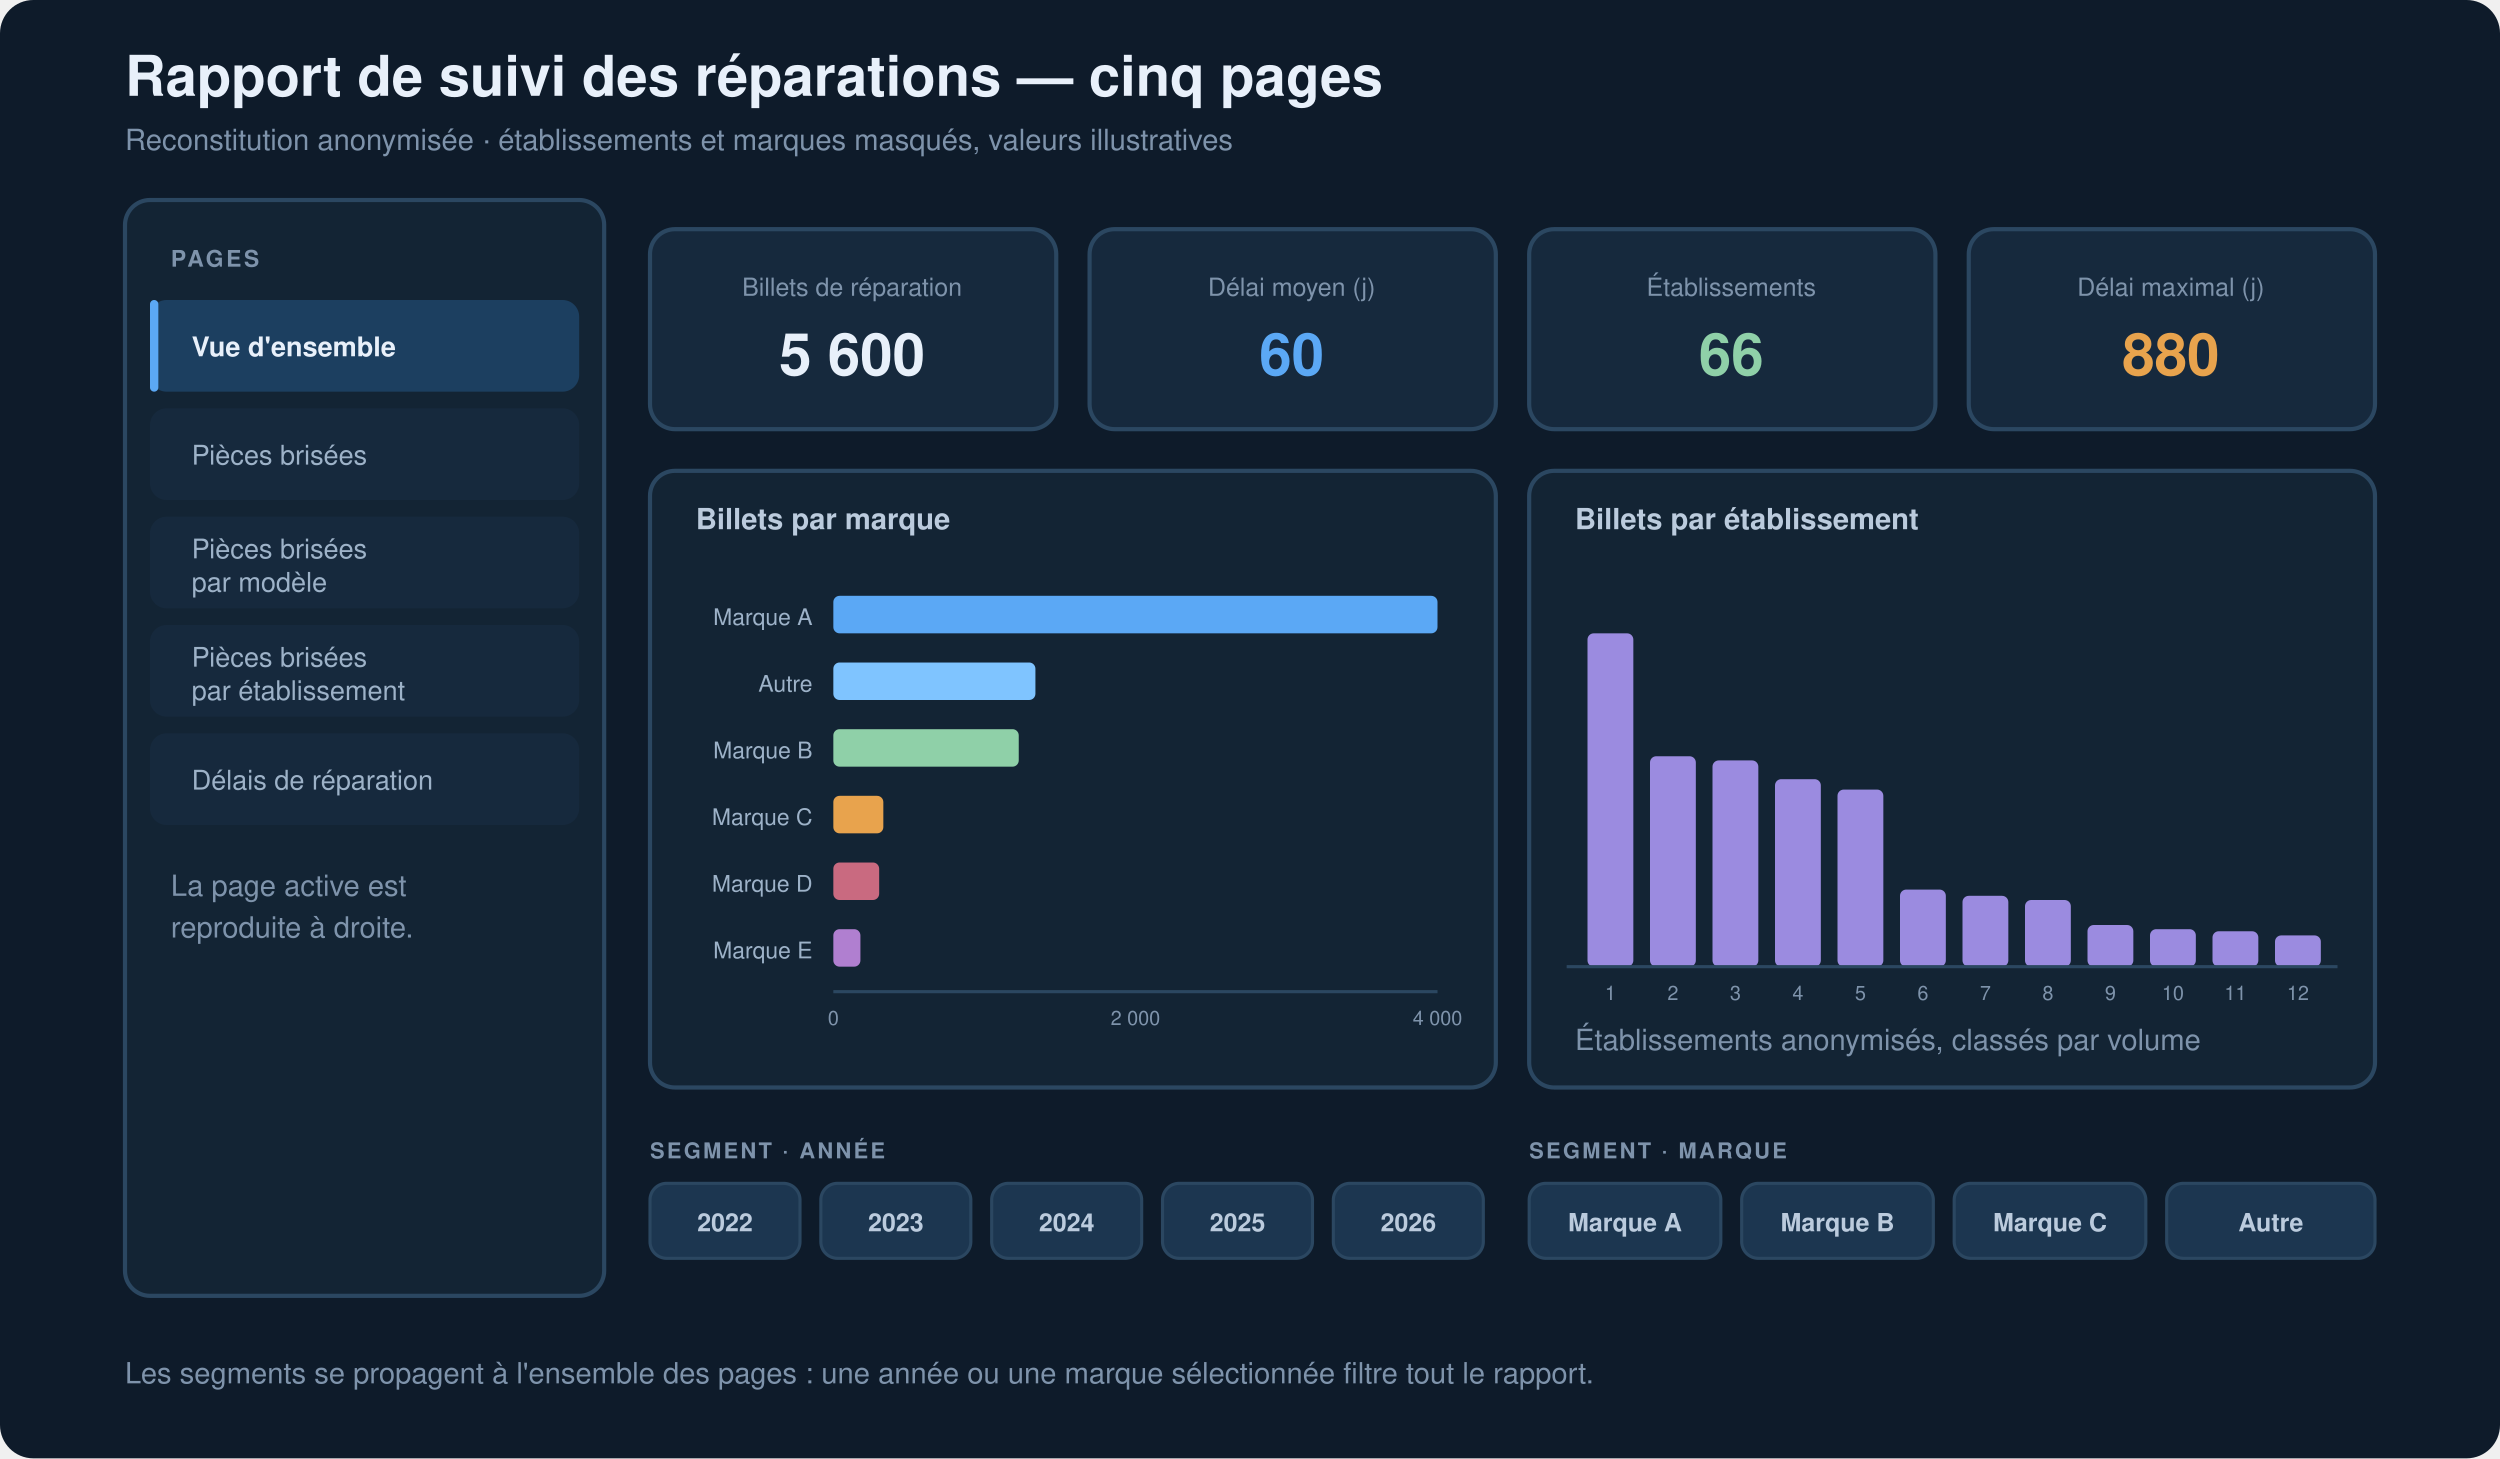
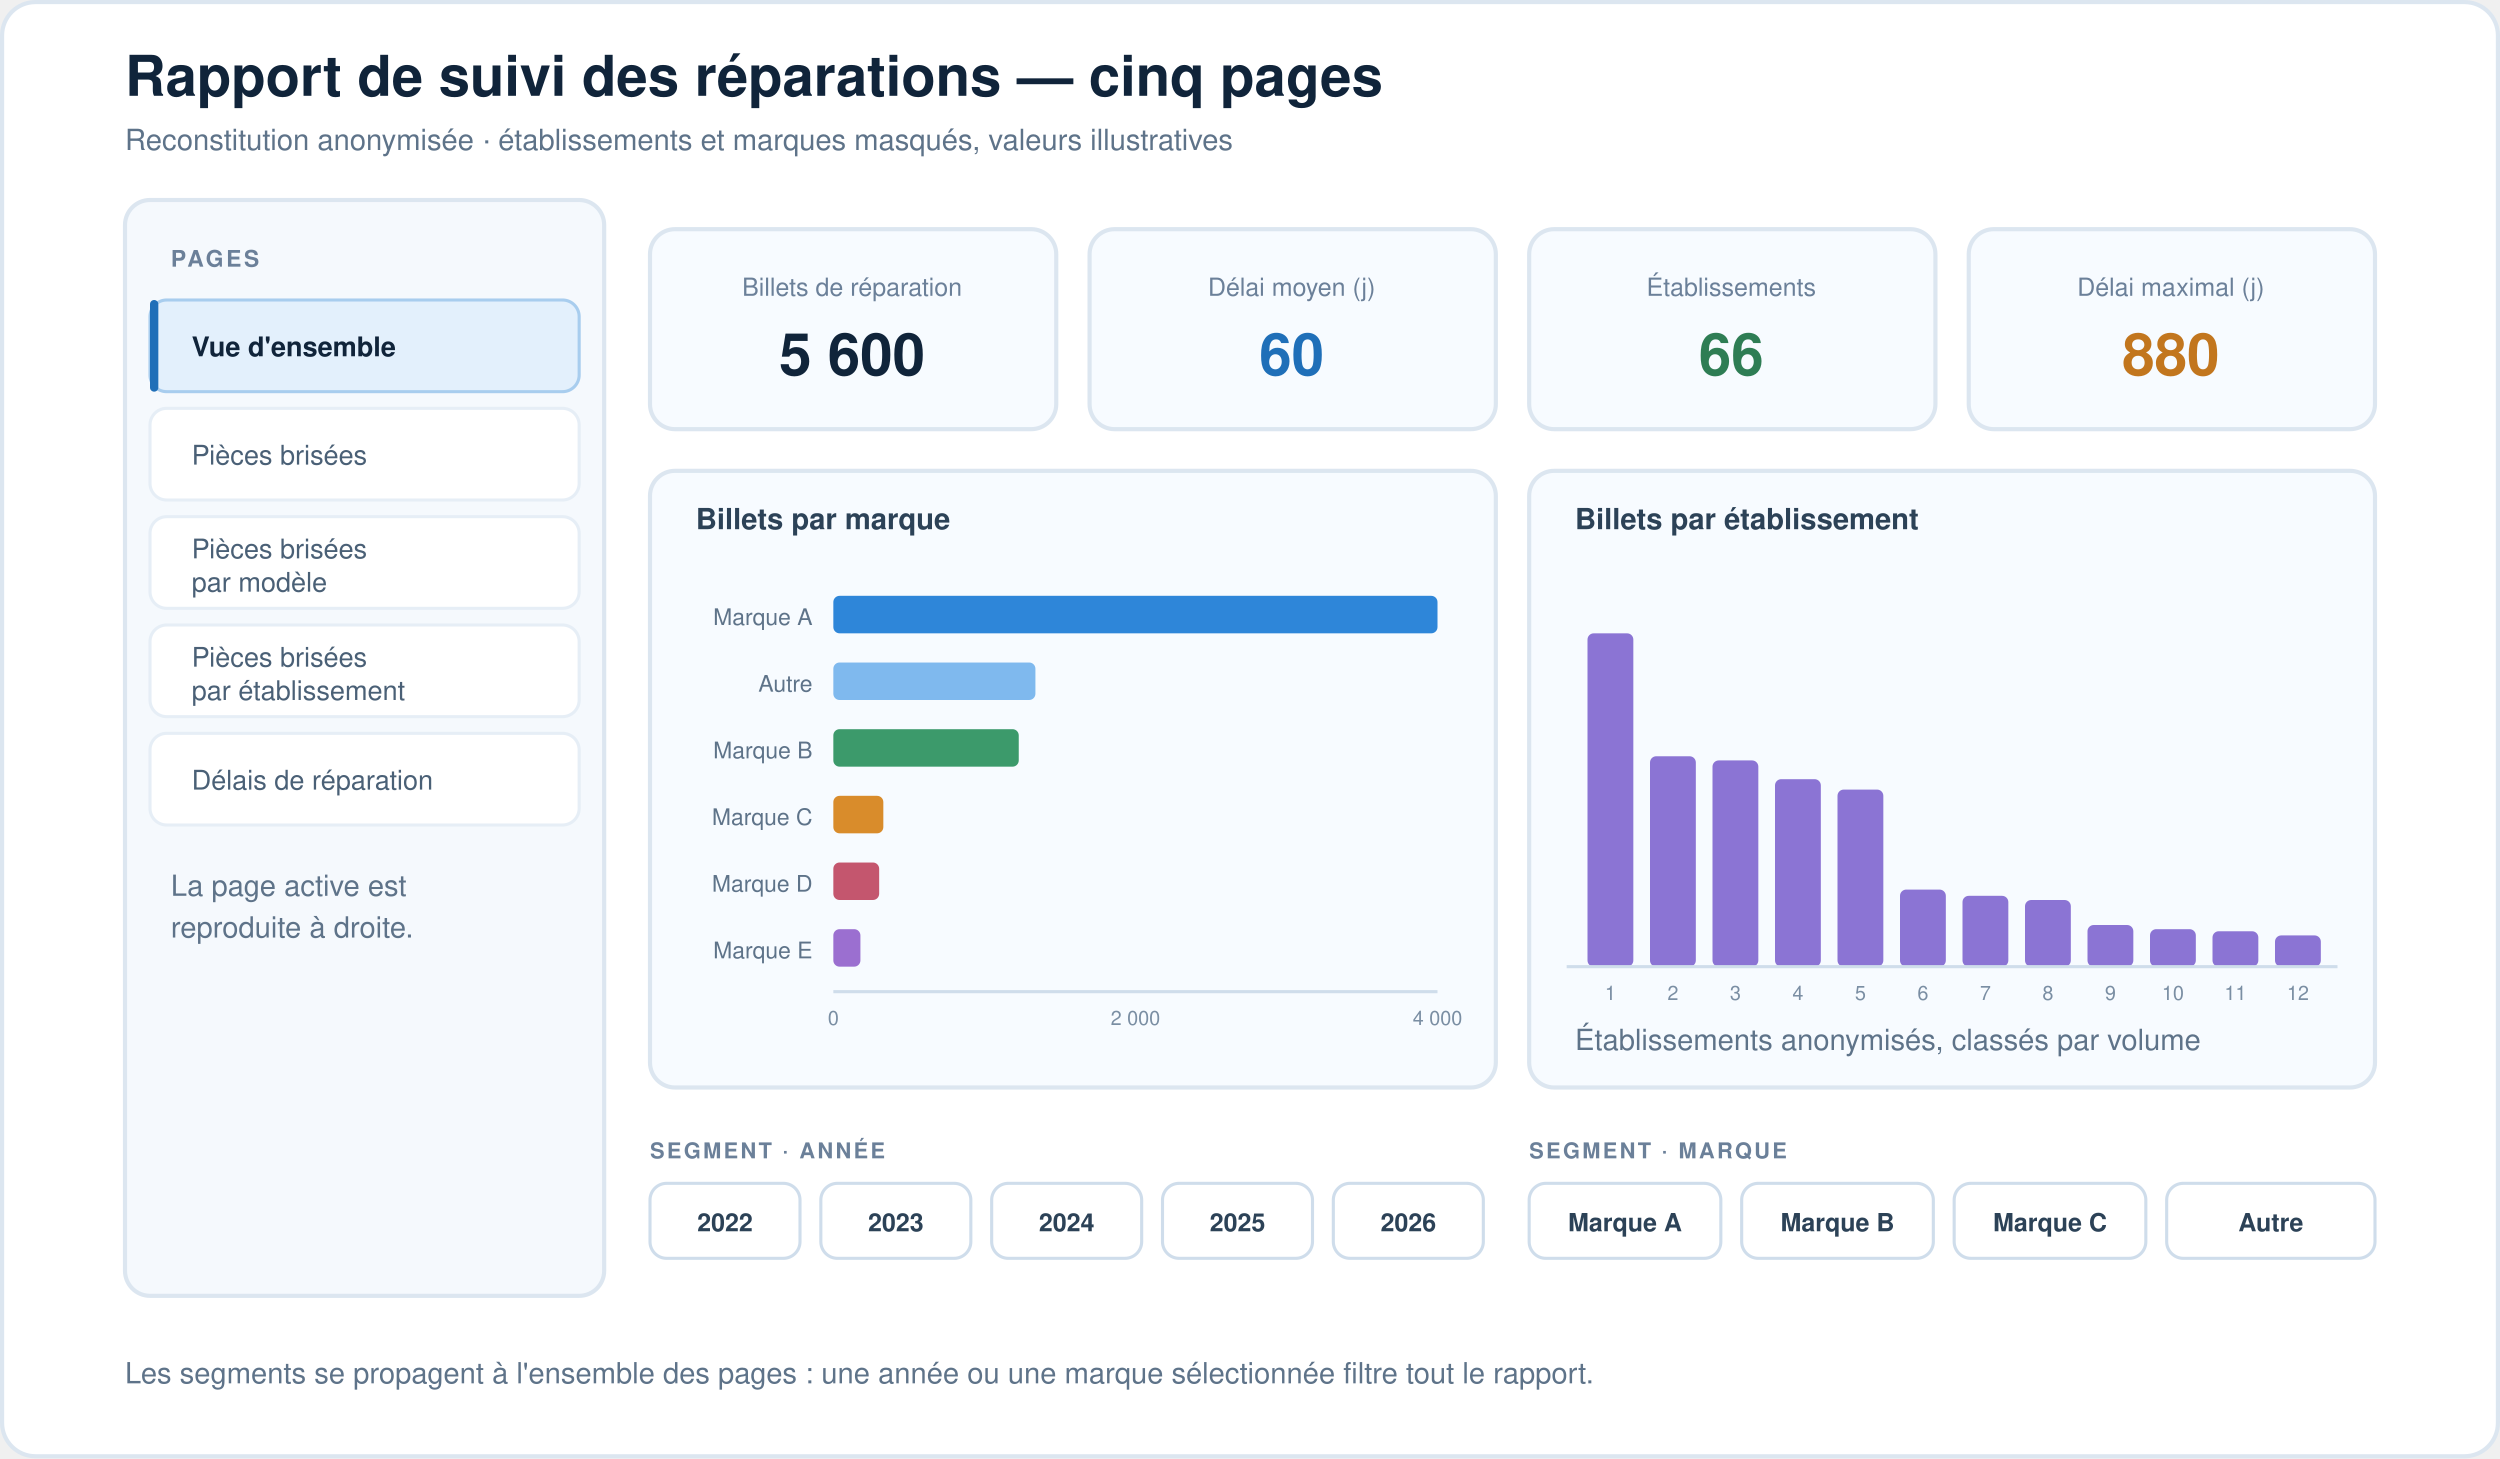
<svg xmlns="http://www.w3.org/2000/svg" viewBox="0 0 1200 700" width="1200" height="700" role="img" aria-label="Reconstitution anonymisée du rapport : panneau des cinq pages à gauche, et page Vue d'ensemble à droite avec quatre indicateurs, deux graphiques et des segments">
  <defs>
    <style>
-       .bg    { fill: #0E1B2A; }
-       .ttl   { fill: #E8F0FA; font: 700 27px Helvetica, Arial, sans-serif; }
-       .sub   { fill: #7E93AB; font: 400 14px Helvetica, Arial, sans-serif; }
-       .rail  { fill: #132434; stroke: #2B4761; stroke-width: 2; }
-       .navH  { fill: #7E93AB; font: 700 11px Helvetica, Arial, sans-serif; letter-spacing: 1.3px; }
-       .navI  { fill: #16293D; }
-       .navA  { fill: #1C3F60; }
-       .navT  { fill: #9DB2C8; font: 400 13px Helvetica, Arial, sans-serif; }
-       .navTA { fill: #E8F0FA; font: 700 13px Helvetica, Arial, sans-serif; }
-       .bar5  { fill: #5BA8F5; }
-       .card  { fill: #16293D; stroke: #2B4761; stroke-width: 2; }
-       .panel { fill: #132434; stroke: #2B4761; stroke-width: 2; }
-       .klab  { fill: #7E93AB; font: 400 12px Helvetica, Arial, sans-serif; text-anchor: middle; }
-       .kval  { fill: #E8F0FA; font: 700 28px Helvetica, Arial, sans-serif; text-anchor: middle; }
-       .kacc  { fill: #5BA8F5; font: 700 28px Helvetica, Arial, sans-serif; text-anchor: middle; }
-       .kgrn  { fill: #8FD0A8; font: 700 28px Helvetica, Arial, sans-serif; text-anchor: middle; }
-       .kwrn  { fill: #E8A34D; font: 700 28px Helvetica, Arial, sans-serif; text-anchor: middle; }
-       .ptit  { fill: #BBCBDD; font: 600 14px Helvetica, Arial, sans-serif; }
-       .blab  { fill: #9DB2C8; font: 400 11px Helvetica, Arial, sans-serif; text-anchor: end; }
-       .xlab  { fill: #7E93AB; font: 400 9.5px Helvetica, Arial, sans-serif; text-anchor: middle; }
-       .axis  { stroke: #2B4761; stroke-width: 1.5; }
-       .chipR { fill: #1C3650; stroke: #2B4761; stroke-width: 1.5; }
-       .chipT { fill: #BBCBDD; font: 600 12px Helvetica, Arial, sans-serif; text-anchor: middle; }
-       .slab  { fill: #7E93AB; font: 600 10.5px Helvetica, Arial, sans-serif; letter-spacing: 1.1px; }
+       .bg    { fill: #FFFFFF; stroke: #DCE6F0; stroke-width: 2; }
+       .ttl   { fill: #10243A; font: 700 27px Helvetica, Arial, sans-serif; }
+       .sub   { fill: #5E7389; font: 400 14px Helvetica, Arial, sans-serif; }
+       .rail  { fill: #F5F9FD; stroke: #DCE6F0; stroke-width: 2; }
+       .navH  { fill: #6B8099; font: 700 11px Helvetica, Arial, sans-serif; letter-spacing: 1.3px; }
+       .navI  { fill: #FFFFFF; stroke: #E6EEF6; stroke-width: 1.5; }
+       .navA  { fill: #E3F0FC; stroke: #A8CDEE; stroke-width: 1.5; }
+       .navT  { fill: #4A6076; font: 400 13px Helvetica, Arial, sans-serif; }
+       .navTA { fill: #10243A; font: 700 13px Helvetica, Arial, sans-serif; }
+       .bar5  { fill: #1F6FB8; }
+       .card  { fill: #F7FBFF; stroke: #DCE6F0; stroke-width: 2; }
+       .panel { fill: #F7FBFF; stroke: #DCE6F0; stroke-width: 2; }
+       .klab  { fill: #6B8099; font: 400 12px Helvetica, Arial, sans-serif; text-anchor: middle; }
+       .kval  { fill: #10243A; font: 700 28px Helvetica, Arial, sans-serif; text-anchor: middle; }
+       .kacc  { fill: #1F6FB8; font: 700 28px Helvetica, Arial, sans-serif; text-anchor: middle; }
+       .kgrn  { fill: #2E7D54; font: 700 28px Helvetica, Arial, sans-serif; text-anchor: middle; }
+       .kwrn  { fill: #C2761E; font: 700 28px Helvetica, Arial, sans-serif; text-anchor: middle; }
+       .ptit  { fill: #2C4257; font: 600 14px Helvetica, Arial, sans-serif; }
+       .blab  { fill: #5E7389; font: 400 11px Helvetica, Arial, sans-serif; text-anchor: end; }
+       .xlab  { fill: #7A8EA3; font: 400 9.5px Helvetica, Arial, sans-serif; text-anchor: middle; }
+       .axis  { stroke: #CFDDEB; stroke-width: 1.5; }
+       .chipR { fill: #FFFFFF; stroke: #CFDDEB; stroke-width: 1.5; }
+       .chipT { fill: #2C4257; font: 600 12px Helvetica, Arial, sans-serif; text-anchor: middle; }
+       .slab  { fill: #6B8099; font: 600 10.5px Helvetica, Arial, sans-serif; letter-spacing: 1.1px; }
    </style>
  </defs>
-   <rect class="bg" width="1200" height="700" rx="16" />
+   <rect class="bg" x="1" y="1" width="1198" height="698" rx="16" />
  <text class="ttl" x="60" y="46">Rapport de suivi des réparations — cinq pages</text>
  <text class="sub" x="60" y="72">Reconstitution anonymisée · établissements et marques masqués, valeurs illustratives</text>
  <rect class="rail" x="60" y="96" width="230" height="526" rx="12" />
  <text class="navH" x="82" y="128">PAGES</text>
  <rect class="navA" x="72" y="144" width="206" height="44" rx="8" />
  <rect class="bar5" x="72" y="144" width="4" height="44" rx="2" />
  <text class="navTA" x="92" y="171">Vue d'ensemble</text>
  <rect class="navI" x="72" y="196" width="206" height="44" rx="8" />
  <text class="navT" x="92" y="223">Pièces brisées</text>
  <rect class="navI" x="72" y="248" width="206" height="44" rx="8" />
  <text class="navT" x="92" y="268">Pièces brisées</text>
  <text class="navT" x="92" y="284">par modèle</text>
  <rect class="navI" x="72" y="300" width="206" height="44" rx="8" />
  <text class="navT" x="92" y="320">Pièces brisées</text>
  <text class="navT" x="92" y="336">par établissement</text>
  <rect class="navI" x="72" y="352" width="206" height="44" rx="8" />
  <text class="navT" x="92" y="379">Délais de réparation</text>
  <text class="sub" x="82" y="430">La page active est</text>
  <text class="sub" x="82" y="450">reproduite à droite.</text>
  <rect class="card" x="312" y="110" width="195" height="96" rx="12" />
  <text class="klab" x="409" y="142">Billets de réparation</text>
  <text class="kval" x="409" y="180">5 600</text>
  <rect class="card" x="523" y="110" width="195" height="96" rx="12" />
  <text class="klab" x="620" y="142">Délai moyen (j)</text>
  <text class="kacc" x="620" y="180">60</text>
  <rect class="card" x="734" y="110" width="195" height="96" rx="12" />
  <text class="klab" x="831" y="142">Établissements</text>
  <text class="kgrn" x="831" y="180">66</text>
  <rect class="card" x="945" y="110" width="195" height="96" rx="12" />
  <text class="klab" x="1042" y="142">Délai maximal (j)</text>
  <text class="kwrn" x="1042" y="180">880</text>
  <rect class="panel" x="312" y="226" width="406" height="296" rx="12" />
  <text class="ptit" x="334" y="254">Billets par marque</text>
  <text class="blab" x="390" y="300">Marque A</text>
-   <rect x="400" y="286" width="290" height="18" rx="3" fill="#5BA8F5" />
+   <rect x="400" y="286" width="290" height="18" rx="3" fill="#2E86D9" />
  <text class="blab" x="390" y="332">Autre</text>
-   <rect x="400" y="318" width="97" height="18" rx="3" fill="#7FC4FF" />
+   <rect x="400" y="318" width="97" height="18" rx="3" fill="#7FB9EE" />
  <text class="blab" x="390" y="364">Marque B</text>
-   <rect x="400" y="350" width="89" height="18" rx="3" fill="#8FD0A8" />
+   <rect x="400" y="350" width="89" height="18" rx="3" fill="#3C9A6B" />
  <text class="blab" x="390" y="396">Marque C</text>
-   <rect x="400" y="382" width="24" height="18" rx="3" fill="#E8A34D" />
+   <rect x="400" y="382" width="24" height="18" rx="3" fill="#D98C2B" />
  <text class="blab" x="390" y="428">Marque D</text>
-   <rect x="400" y="414" width="22" height="18" rx="3" fill="#C96A80" />
+   <rect x="400" y="414" width="22" height="18" rx="3" fill="#C4566E" />
  <text class="blab" x="390" y="460">Marque E</text>
-   <rect x="400" y="446" width="13" height="18" rx="3" fill="#B07FD0" />
+   <rect x="400" y="446" width="13" height="18" rx="3" fill="#9B6FD0" />
  <line class="axis" x1="400" y1="476" x2="690" y2="476" />
  <text class="xlab" x="400" y="492">0</text>
  <text class="xlab" x="545" y="492">2 000</text>
  <text class="xlab" x="690" y="492">4 000</text>
  <rect class="panel" x="734" y="226" width="406" height="296" rx="12" />
  <text class="ptit" x="756" y="254">Billets par établissement</text>
-   <rect x="762" y="304" width="22" height="160" rx="3" fill="#9B8BE0" />
-   <rect x="792" y="363" width="22" height="101" rx="3" fill="#9B8BE0" />
-   <rect x="822" y="365" width="22" height="99" rx="3" fill="#9B8BE0" />
-   <rect x="852" y="374" width="22" height="90" rx="3" fill="#9B8BE0" />
-   <rect x="882" y="379" width="22" height="85" rx="3" fill="#9B8BE0" />
-   <rect x="912" y="427" width="22" height="37" rx="3" fill="#9B8BE0" />
-   <rect x="942" y="430" width="22" height="34" rx="3" fill="#9B8BE0" />
-   <rect x="972" y="432" width="22" height="32" rx="3" fill="#9B8BE0" />
-   <rect x="1002" y="444" width="22" height="20" rx="3" fill="#9B8BE0" />
-   <rect x="1032" y="446" width="22" height="18" rx="3" fill="#9B8BE0" />
-   <rect x="1062" y="447" width="22" height="17" rx="3" fill="#9B8BE0" />
-   <rect x="1092" y="449" width="22" height="15" rx="3" fill="#9B8BE0" />
+   <rect x="762" y="304" width="22" height="160" rx="3" fill="#8B74D4" />
+   <rect x="792" y="363" width="22" height="101" rx="3" fill="#8B74D4" />
+   <rect x="822" y="365" width="22" height="99" rx="3" fill="#8B74D4" />
+   <rect x="852" y="374" width="22" height="90" rx="3" fill="#8B74D4" />
+   <rect x="882" y="379" width="22" height="85" rx="3" fill="#8B74D4" />
+   <rect x="912" y="427" width="22" height="37" rx="3" fill="#8B74D4" />
+   <rect x="942" y="430" width="22" height="34" rx="3" fill="#8B74D4" />
+   <rect x="972" y="432" width="22" height="32" rx="3" fill="#8B74D4" />
+   <rect x="1002" y="444" width="22" height="20" rx="3" fill="#8B74D4" />
+   <rect x="1032" y="446" width="22" height="18" rx="3" fill="#8B74D4" />
+   <rect x="1062" y="447" width="22" height="17" rx="3" fill="#8B74D4" />
+   <rect x="1092" y="449" width="22" height="15" rx="3" fill="#8B74D4" />
  <line class="axis" x1="752" y1="464" x2="1122" y2="464" />
  <text class="xlab" x="773" y="480">1</text>
  <text class="xlab" x="803" y="480">2</text>
  <text class="xlab" x="833" y="480">3</text>
  <text class="xlab" x="863" y="480">4</text>
  <text class="xlab" x="893" y="480">5</text>
  <text class="xlab" x="923" y="480">6</text>
  <text class="xlab" x="953" y="480">7</text>
  <text class="xlab" x="983" y="480">8</text>
  <text class="xlab" x="1013" y="480">9</text>
  <text class="xlab" x="1043" y="480">10</text>
  <text class="xlab" x="1073" y="480">11</text>
  <text class="xlab" x="1103" y="480">12</text>
  <text class="sub" x="756" y="504">Établissements anonymisés, classés par volume</text>
  <text class="slab" x="312" y="556">SEGMENT · ANNÉE</text>
  <rect class="chipR" x="312" y="568" width="72" height="36" rx="8" />
  <text class="chipT" x="348" y="591">2022</text>
  <rect class="chipR" x="394" y="568" width="72" height="36" rx="8" />
  <text class="chipT" x="430" y="591">2023</text>
  <rect class="chipR" x="476" y="568" width="72" height="36" rx="8" />
  <text class="chipT" x="512" y="591">2024</text>
  <rect class="chipR" x="558" y="568" width="72" height="36" rx="8" />
  <text class="chipT" x="594" y="591">2025</text>
  <rect class="chipR" x="640" y="568" width="72" height="36" rx="8" />
  <text class="chipT" x="676" y="591">2026</text>
  <text class="slab" x="734" y="556">SEGMENT · MARQUE</text>
  <rect class="chipR" x="734" y="568" width="92" height="36" rx="8" />
  <text class="chipT" x="780" y="591">Marque A</text>
  <rect class="chipR" x="836" y="568" width="92" height="36" rx="8" />
  <text class="chipT" x="882" y="591">Marque B</text>
  <rect class="chipR" x="938" y="568" width="92" height="36" rx="8" />
  <text class="chipT" x="984" y="591">Marque C</text>
  <rect class="chipR" x="1040" y="568" width="100" height="36" rx="8" />
  <text class="chipT" x="1090" y="591">Autre</text>
  <text class="sub" x="60" y="664">Les segments se propagent à l'ensemble des pages : une année ou une marque sélectionnée filtre tout le rapport.</text>
</svg>
